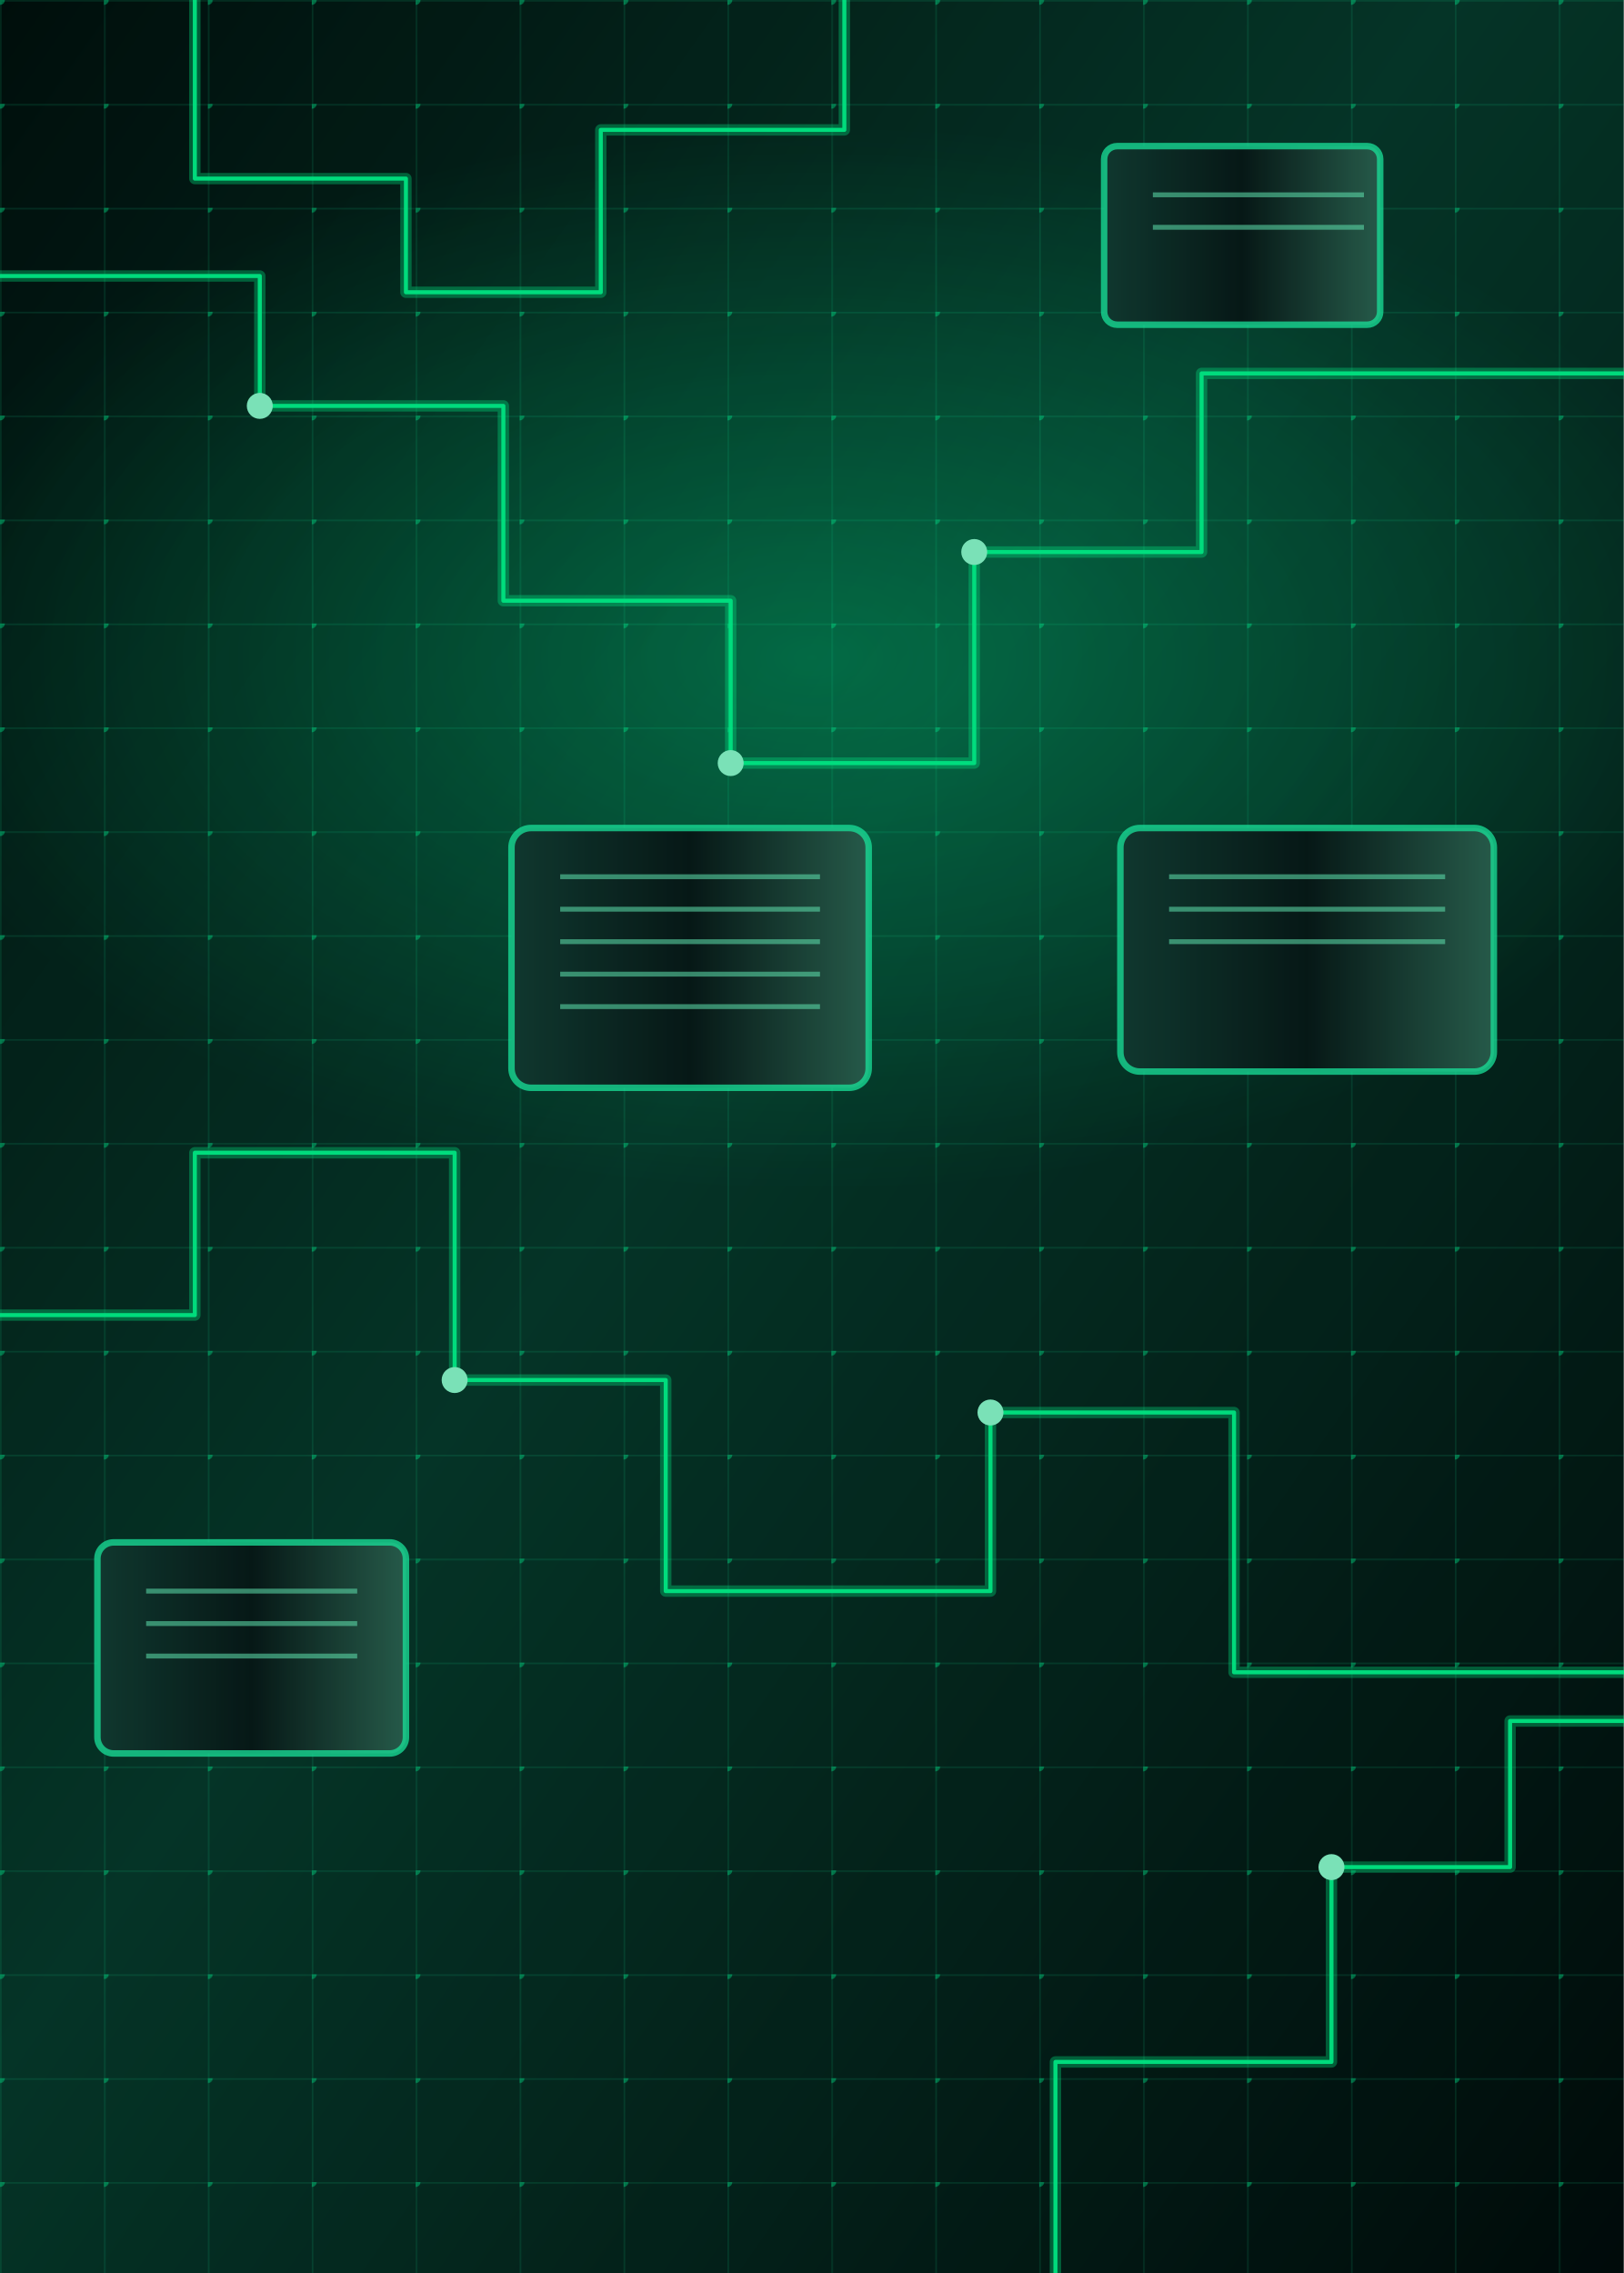
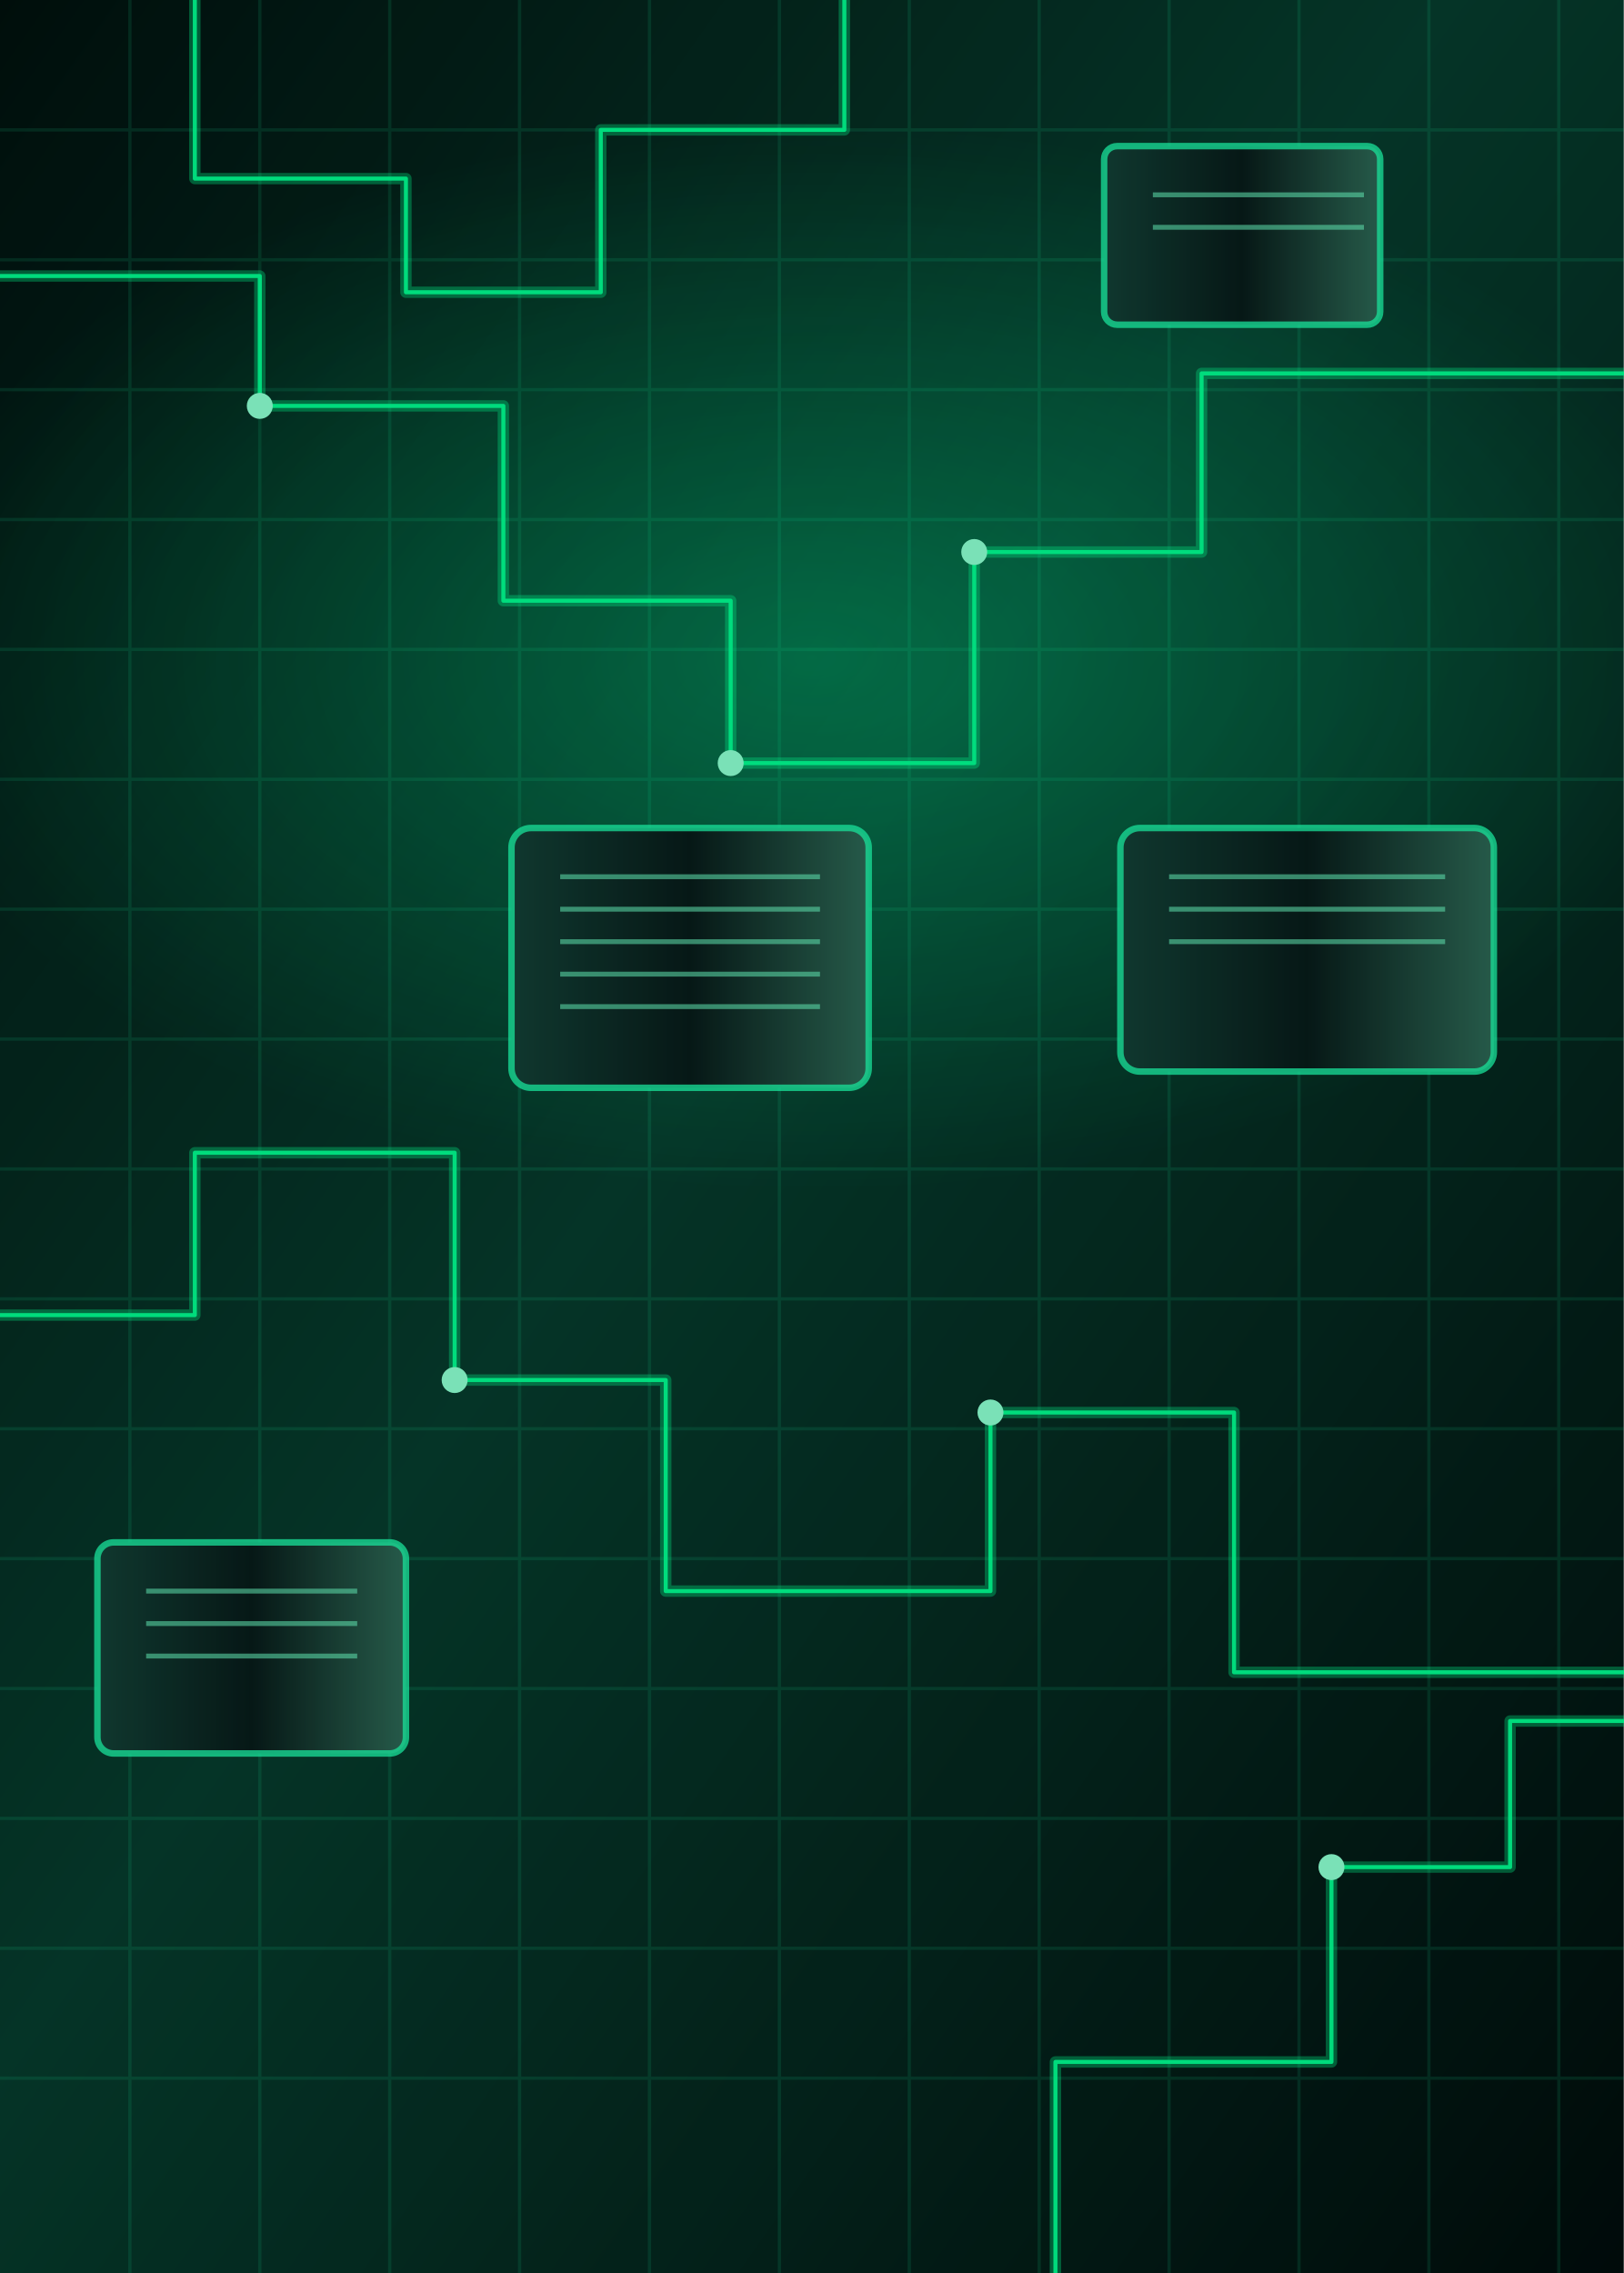
<svg xmlns="http://www.w3.org/2000/svg" width="1000" height="1400" viewBox="0 0 1000 1400">
  <defs>
    <linearGradient id="pcb" x1="0" y1="0" x2="1" y2="1">
      <stop stop-color="#00100d" />
      <stop offset=".45" stop-color="#063b2c" />
      <stop offset="1" stop-color="#000c0b" />
    </linearGradient>
    <radialGradient id="glow">
      <stop stop-color="#00ff9a" stop-opacity=".55" />
      <stop offset="1" stop-color="#00ff9a" stop-opacity="0" />
    </radialGradient>
-     <pattern id="grid" width="64" height="64" patternUnits="userSpaceOnUse">
-       <path d="M64 0H0V64" fill="none" stroke="#1affaa" stroke-opacity=".12" stroke-width="2" />
-       <circle cx="0" cy="0" r="3" fill="#00ff9a" fill-opacity=".4" />
-     </pattern>
    <linearGradient id="chip">
      <stop stop-color="#123f35" />
      <stop offset=".5" stop-color="#071b19" />
      <stop offset="1" stop-color="#2b6653" />
    </linearGradient>
  </defs>
  <rect width="1000" height="1400" fill="url(#pcb)" />
-   <rect width="1000" height="1400" fill="url(#grid)" />
+   <g fill="none" stroke="#1affaa" stroke-opacity=".12" stroke-width="2">
+     <path d="M0 80H1000M0 160H1000M0 240H1000M0 320H1000M0 400H1000M0 480H1000M0 560H1000M0 640H1000M0 720H1000M0 800H1000M0 880H1000M0 960H1000M0 1040H1000M0 1120H1000M0 1200H1000M0 1280H1000M80 0V1400M160 0V1400M240 0V1400M320 0V1400M400 0V1400M480 0V1400M560 0V1400M640 0V1400M720 0V1400M800 0V1400M880 0V1400M960 0V1400" />
+   </g>
  <rect x="-80" y="80" width="1160" height="650" fill="url(#glow)" opacity=".6" />
  <g fill="none" stroke="#00ff91" stroke-linejoin="round" stroke-linecap="round">
    <g stroke-width="7" stroke-opacity=".35">
      <path d="M-20 170H160V250H310V370H450V470H600V340H740V230H1020" />
      <path d="M-20 810H120V710H280V850H410V980H610V870H760V1030H1020" />
      <path d="M120 -20V110H250V180H370V80H520V-20" />
      <path d="M650 1420V1270H820V1150H930V1060H1020" />
    </g>
    <g stroke-width="2.5" stroke-opacity=".95">
      <path d="M-20 170H160V250H310V370H450V470H600V340H740V230H1020" />
      <path d="M-20 810H120V710H280V850H410V980H610V870H760V1030H1020" />
      <path d="M120 -20V110H250V180H370V80H520V-20" />
      <path d="M650 1420V1270H820V1150H930V1060H1020" />
    </g>
  </g>
  <g fill="url(#chip)" stroke="#1dffad" stroke-opacity=".75" stroke-width="4">
    <rect x="315" y="510" width="220" height="160" rx="12" />
    <rect x="60" y="950" width="190" height="130" rx="10" />
    <rect x="690" y="510" width="230" height="150" rx="12" />
    <rect x="680" y="90" width="170" height="110" rx="8" />
  </g>
  <g stroke="#6bffc5" stroke-opacity=".55" stroke-width="3">
    <path d="M345 540h160M345 560h160M345 580h160M345 600h160M345 620h160M90 980h130M90 1000h130M90 1020h130M720 540h170M720 560h170M720 580h170M710 120h130M710 140h130" />
  </g>
  <g fill="#8affcf">
    <circle cx="160" cy="250" r="8" />
    <circle cx="450" cy="470" r="8" />
    <circle cx="600" cy="340" r="8" />
    <circle cx="280" cy="850" r="8" />
    <circle cx="610" cy="870" r="8" />
    <circle cx="820" cy="1150" r="8" />
  </g>
  <rect width="1000" height="1400" fill="#000" opacity=".12" />
</svg>
